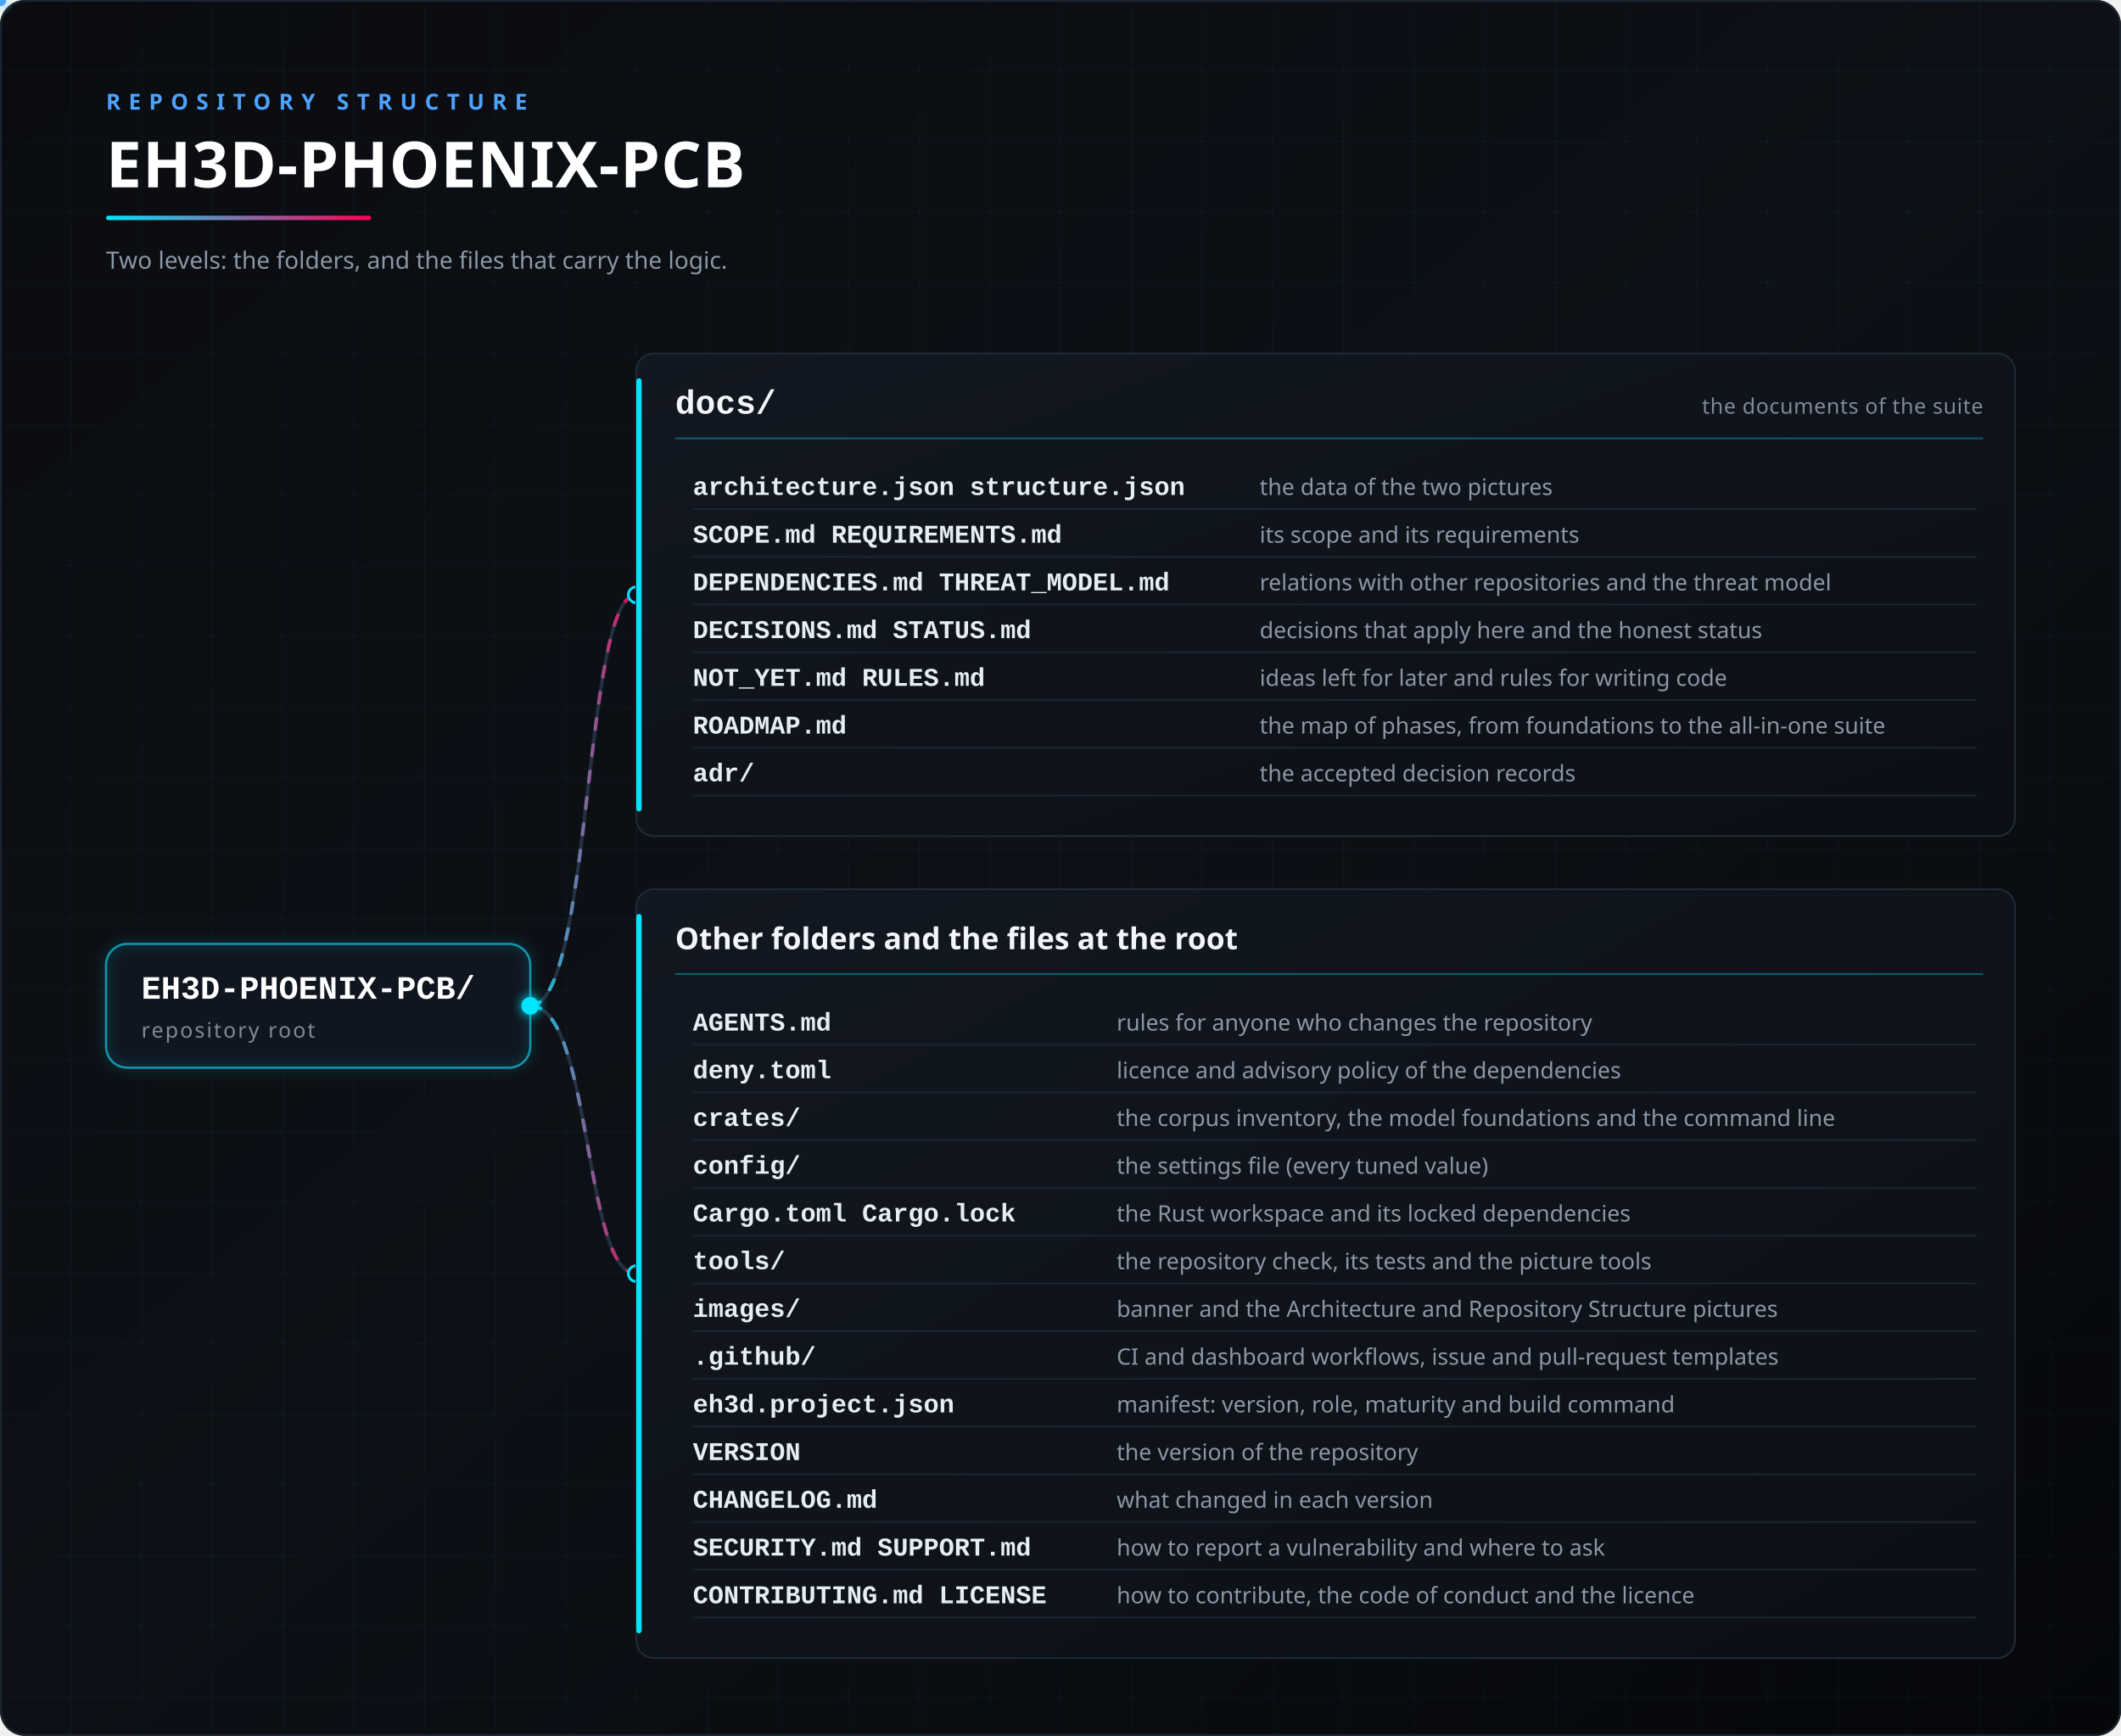
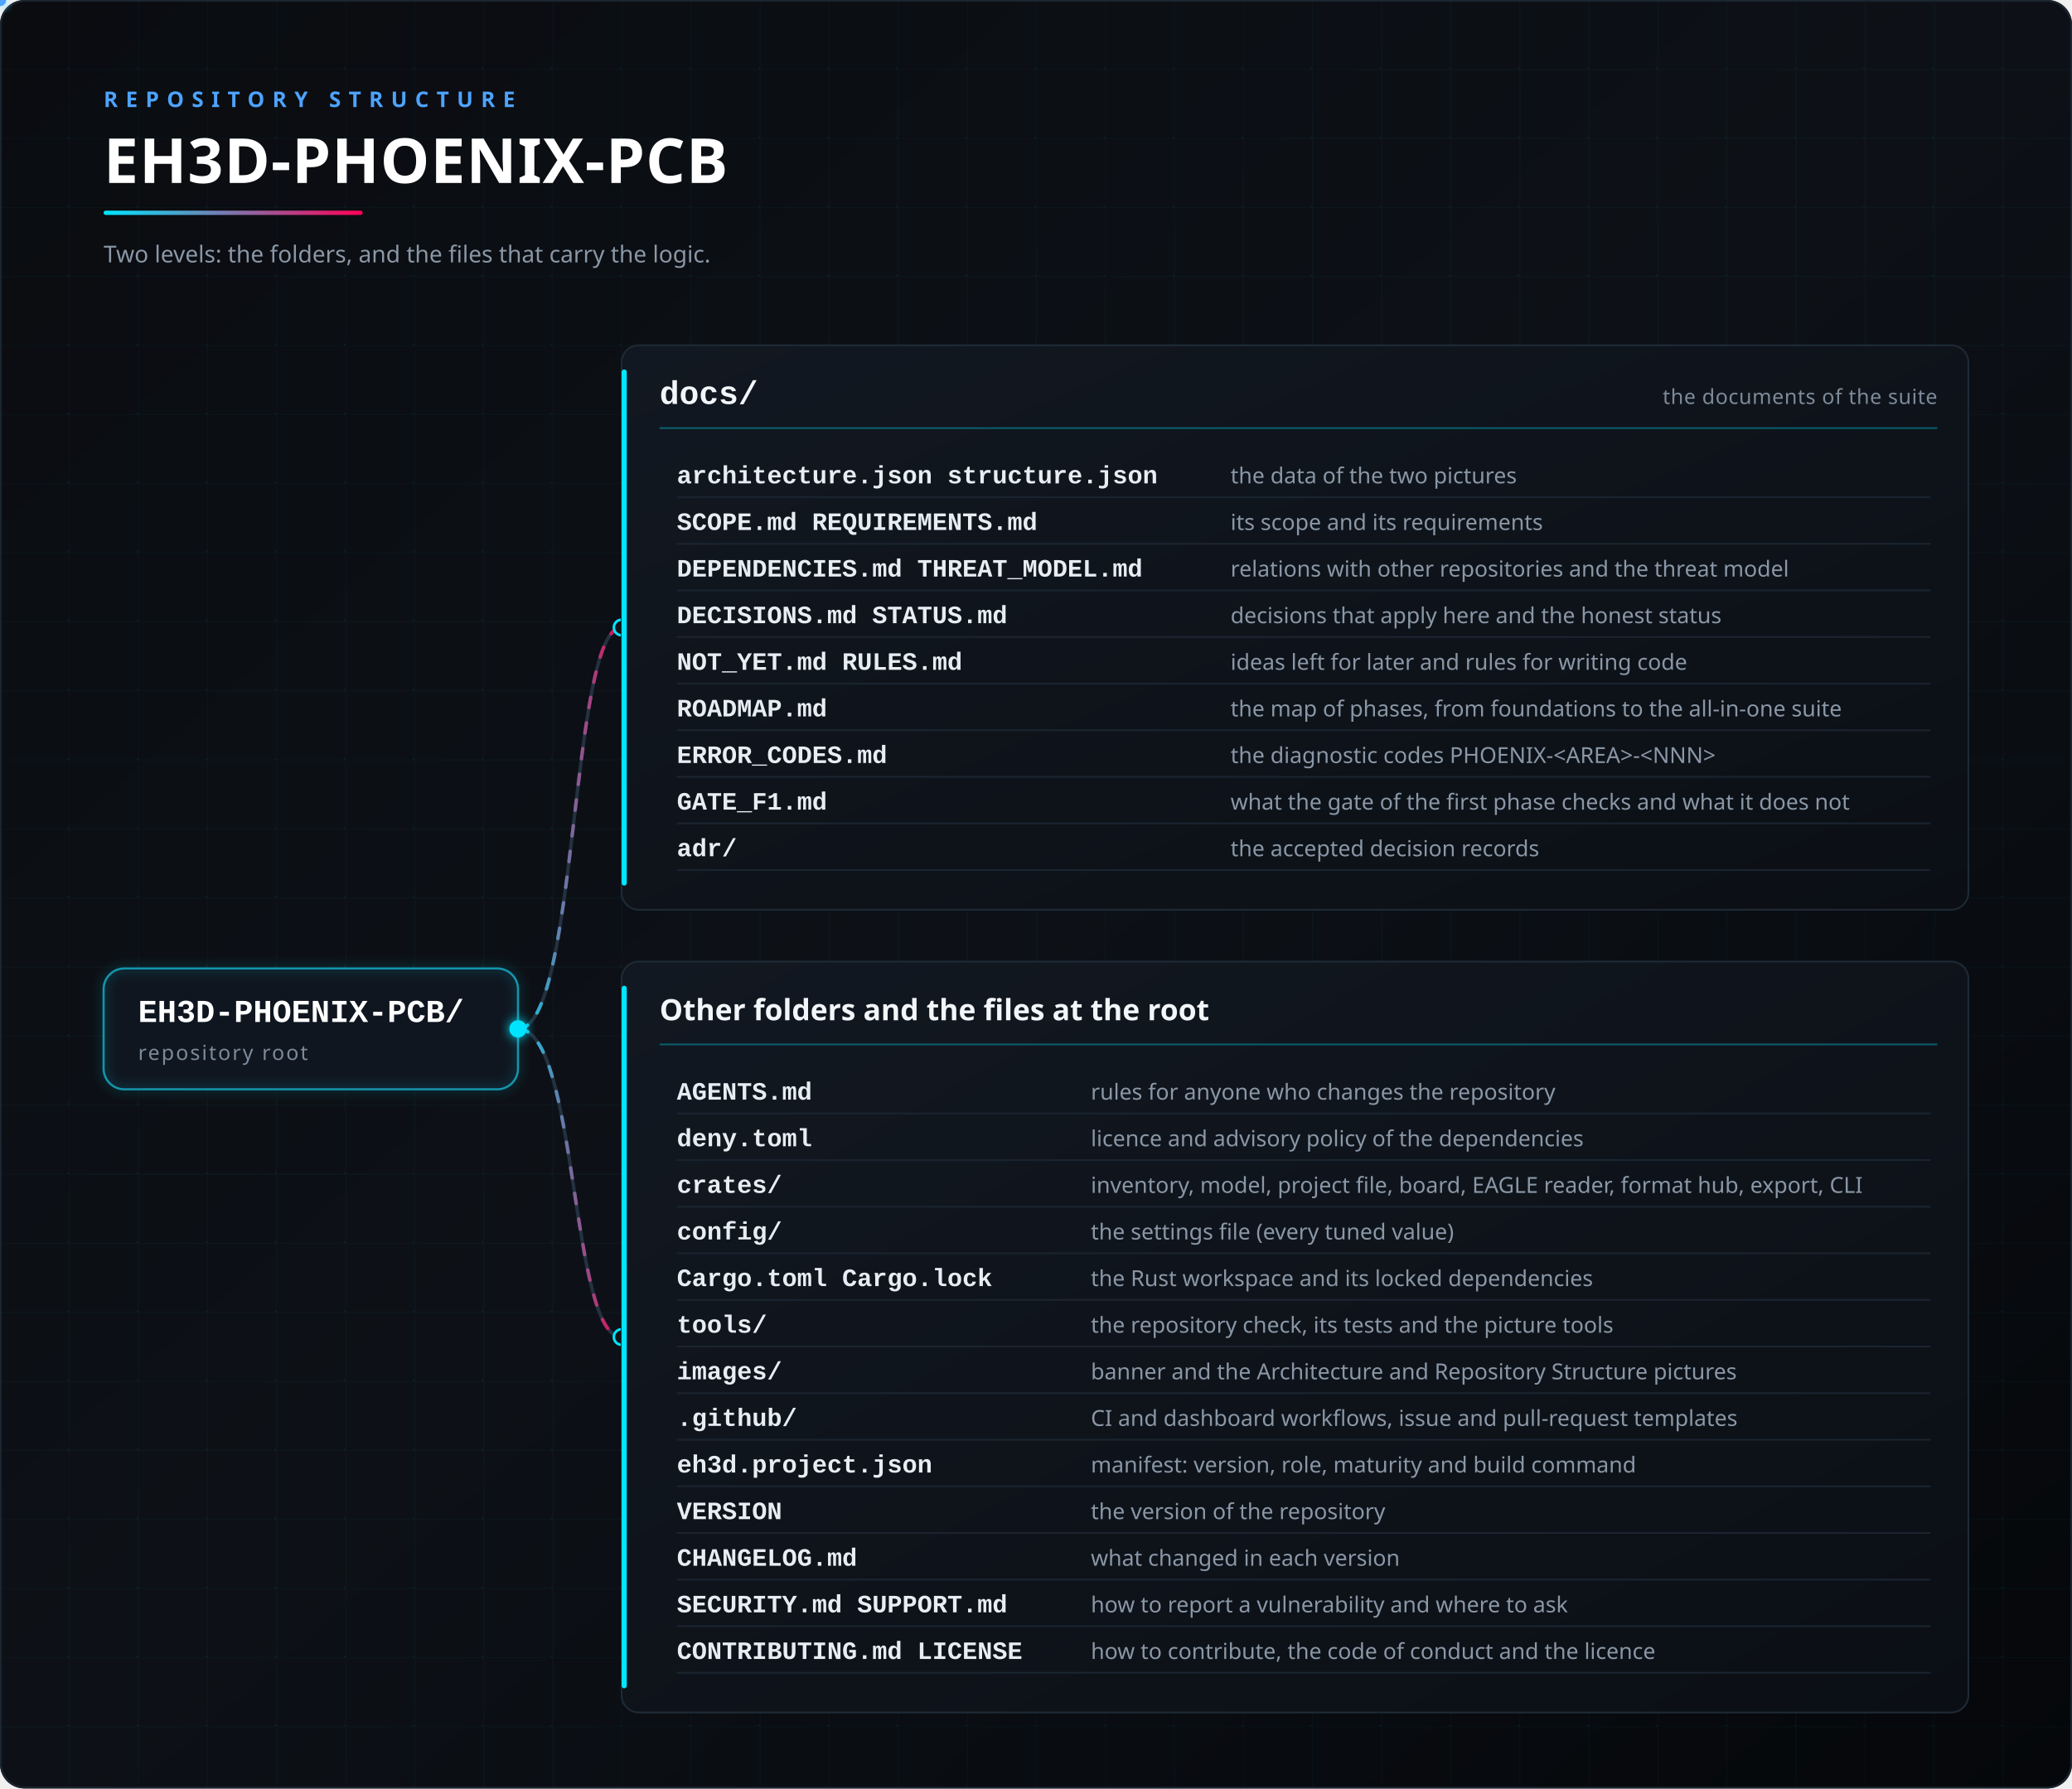
- <svg xmlns="http://www.w3.org/2000/svg" viewBox="0 0 1200 982" width="100%" role="img" aria-labelledby="t d">
+ <svg xmlns="http://www.w3.org/2000/svg" viewBox="0 0 1200 1036" width="100%" role="img" aria-labelledby="t d">
  <defs>
    <linearGradient id="bg" x1="0" y1="0" x2="1" y2="1">
      <stop offset="0" stop-color="#0A0C10" />
      <stop offset="0.5" stop-color="#0D1117" />
      <stop offset="1" stop-color="#05070A" />
    </linearGradient>
    <linearGradient id="card" x1="0" y1="0" x2="1" y2="1">
      <stop offset="0" stop-color="#121821" />
      <stop offset="1" stop-color="#0B0F15" />
    </linearGradient>
    <linearGradient id="line" x1="0" y1="0" x2="1" y2="0">
      <stop offset="0" stop-color="#00E5FF" />
      <stop offset="1" stop-color="#FF0055" />
    </linearGradient>
    <filter id="glow" x="-50%" y="-50%" width="200%" height="200%">
      <feGaussianBlur stdDeviation="3" result="b" />
      <feMerge>
        <feMergeNode in="b" />
        <feMergeNode in="SourceGraphic" />
      </feMerge>
    </filter>
    <pattern id="grid" width="40" height="40" patternUnits="userSpaceOnUse">
      <path d="M40 0H0V40" fill="none" stroke="#00E5FF" stroke-opacity="0.035" />
      <circle cx="40" cy="40" r="1" fill="#00E5FF" fill-opacity="0.09" />
    </pattern>
  </defs>
-   <rect width="1200" height="982" rx="14" fill="url(#bg)" />
-   <rect width="1200" height="982" rx="14" fill="url(#grid)" />
-   <rect x="0.5" y="0.5" width="1199" height="981" rx="14" fill="none" stroke="#1B2530" />
+   <rect width="1200" height="1036" rx="14" fill="url(#bg)" />
+   <rect width="1200" height="1036" rx="14" fill="url(#grid)" />
+   <rect x="0.5" y="0.5" width="1199" height="1035" rx="14" fill="none" stroke="#1B2530" />
  <text x="60" y="62" font-family="'Segoe UI','Noto Sans','Noto Sans CJK SC','Microsoft YaHei','Yu Gothic','Helvetica Neue',Helvetica,Arial,sans-serif" font-size="12.5" font-weight="600" fill="#4DA3FF" text-anchor="start" letter-spacing="4.5">REPOSITORY STRUCTURE</text>
  <text x="60" y="106" font-family="'Segoe UI','Noto Sans','Noto Sans CJK SC','Microsoft YaHei','Yu Gothic','Helvetica Neue',Helvetica,Arial,sans-serif" font-size="36" font-weight="700" fill="#FFFFFF" text-anchor="start" letter-spacing="0.5">EH3D-PHOENIX-PCB</text>
  <rect x="60" y="122" width="150" height="2.5" rx="1.25" fill="url(#line)">
    <animate attributeName="width" values="40;150;150" keyTimes="0;0.4;1" dur="3s" repeatCount="indefinite" />
  </rect>
  <text x="60" y="152" font-family="'Segoe UI','Noto Sans','Noto Sans CJK SC','Microsoft YaHei','Yu Gothic','Helvetica Neue',Helvetica,Arial,sans-serif" font-size="13.5" font-weight="400" fill="#8A97A6" text-anchor="start">Two levels: the folders, and the files that carry the logic.</text>
-   <path id="c0" d="M300,569 C335,569 330,336.5 360,336.5" fill="none" stroke="#243140" stroke-width="2" />
-   <path d="M300,569 C335,569 330,336.5 360,336.5" fill="none" stroke="url(#line)" stroke-width="2" stroke-linecap="round" stroke-dasharray="6 9" opacity="0.9">
+   <path id="c0" d="M300,596 C335,596 330,363.5 360,363.5" fill="none" stroke="#243140" stroke-width="2" />
+   <path d="M300,596 C335,596 330,363.5 360,363.5" fill="none" stroke="url(#line)" stroke-width="2" stroke-linecap="round" stroke-dasharray="6 9" opacity="0.9">
    <animate attributeName="stroke-dashoffset" from="0" to="-30" dur="1.6s" repeatCount="indefinite" />
  </path>
-   <circle cx="360" cy="336.5" r="4.5" fill="#0D1117" stroke="#00E5FF" stroke-width="1.5" />
-   <path id="c1" d="M300,569 C335,569 330,720.5 360,720.5" fill="none" stroke="#243140" stroke-width="2" />
-   <path d="M300,569 C335,569 330,720.5 360,720.5" fill="none" stroke="url(#line)" stroke-width="2" stroke-linecap="round" stroke-dasharray="6 9" opacity="0.9">
+   <circle cx="360" cy="363.5" r="4.5" fill="#0D1117" stroke="#00E5FF" stroke-width="1.5" />
+   <path id="c1" d="M300,596 C335,596 330,774.5 360,774.5" fill="none" stroke="#243140" stroke-width="2" />
+   <path d="M300,596 C335,596 330,774.5 360,774.5" fill="none" stroke="url(#line)" stroke-width="2" stroke-linecap="round" stroke-dasharray="6 9" opacity="0.9">
    <animate attributeName="stroke-dashoffset" from="0" to="-30" dur="1.6s" repeatCount="indefinite" />
  </path>
-   <circle cx="360" cy="720.5" r="4.5" fill="#0D1117" stroke="#00E5FF" stroke-width="1.5" />
+   <circle cx="360" cy="774.5" r="4.5" fill="#0D1117" stroke="#00E5FF" stroke-width="1.5" />
  <circle r="3.5" fill="#00E5FF" filter="url(#glow)">
    <animateMotion dur="3.4s" repeatCount="indefinite">
      <mpath href="#c0" />
    </animateMotion>
  </circle>
  <circle r="3.5" fill="#4DA3FF" filter="url(#glow)">
    <animateMotion dur="4.2s" repeatCount="indefinite">
      <mpath href="#c1" />
    </animateMotion>
  </circle>
-   <rect x="60" y="534" width="240" height="70" rx="12" fill="#0F1620" stroke="#2A3A4C" stroke-width="1.2" />
-   <rect x="60" y="534" width="240" height="70" rx="12" fill="none" stroke="#00E5FF" stroke-opacity="0.5" stroke-width="1.2" filter="url(#glow)">
+   <rect x="60" y="561" width="240" height="70" rx="12" fill="#0F1620" stroke="#2A3A4C" stroke-width="1.2" />
+   <rect x="60" y="561" width="240" height="70" rx="12" fill="none" stroke="#00E5FF" stroke-opacity="0.5" stroke-width="1.2" filter="url(#glow)">
    <animate attributeName="stroke-opacity" values="0.15;0.6;0.15" dur="3.6s" repeatCount="indefinite" />
  </rect>
-   <text x="80" y="565" font-family="'JetBrains Mono','Cascadia Code','SFMono-Regular',Consolas,'Liberation Mono',monospace" font-size="18.5" font-weight="700" fill="#FFFFFF" text-anchor="start">EH3D-PHOENIX-PCB/</text>
-   <text x="80" y="587" font-family="'Segoe UI','Noto Sans','Noto Sans CJK SC','Microsoft YaHei','Yu Gothic','Helvetica Neue',Helvetica,Arial,sans-serif" font-size="12" font-weight="400" fill="#7D8A99" text-anchor="start" letter-spacing="1">repository root</text>
-   <circle cx="300" cy="569" r="5" fill="#00E5FF" filter="url(#glow)" />
-   <rect x="360" y="200" width="780" height="273" rx="10" fill="url(#card)" stroke="#1E2A36" stroke-width="1" />
-   <rect x="360" y="214" width="3" height="245" rx="1.5" fill="#00E5FF">
+   <text x="80" y="592" font-family="'JetBrains Mono','Cascadia Code','SFMono-Regular',Consolas,'Liberation Mono',monospace" font-size="18.5" font-weight="700" fill="#FFFFFF" text-anchor="start">EH3D-PHOENIX-PCB/</text>
+   <text x="80" y="614" font-family="'Segoe UI','Noto Sans','Noto Sans CJK SC','Microsoft YaHei','Yu Gothic','Helvetica Neue',Helvetica,Arial,sans-serif" font-size="12" font-weight="400" fill="#7D8A99" text-anchor="start" letter-spacing="1">repository root</text>
+   <circle cx="300" cy="596" r="5" fill="#00E5FF" filter="url(#glow)" />
+   <rect x="360" y="200" width="780" height="327" rx="10" fill="url(#card)" stroke="#1E2A36" stroke-width="1" />
+   <rect x="360" y="214" width="3" height="299" rx="1.5" fill="#00E5FF">
    <animate attributeName="opacity" values="0.55;1;0.55" dur="4s" begin="0s" repeatCount="indefinite" />
  </rect>
  <text x="382" y="234" font-family="'JetBrains Mono','Cascadia Code','SFMono-Regular',Consolas,'Liberation Mono',monospace" font-size="19" font-weight="700" fill="#F2F6FA" text-anchor="start">docs/</text>
  <text x="1122" y="234" font-family="'Segoe UI','Noto Sans','Noto Sans CJK SC','Microsoft YaHei','Yu Gothic','Helvetica Neue',Helvetica,Arial,sans-serif" font-size="12" font-weight="400" fill="#7D8A99" text-anchor="end" letter-spacing="0.3">the documents of the suite</text>
  <line x1="382" y1="248" x2="1122" y2="248" stroke="#00E5FF" stroke-opacity="0.35" stroke-width="1" />
  <text x="392" y="280" font-family="'JetBrains Mono','Cascadia Code','SFMono-Regular',Consolas,'Liberation Mono',monospace" font-size="14.5" font-weight="600" fill="#E6EDF3" text-anchor="start">architecture.json  structure.json</text>
  <text x="712.67" y="280" font-family="'Segoe UI','Noto Sans','Noto Sans CJK SC','Microsoft YaHei','Yu Gothic','Helvetica Neue',Helvetica,Arial,sans-serif" font-size="12.8" font-weight="400" fill="#8A97A6" text-anchor="start">the data of the two pictures</text>
  <line x1="392" y1="288" x2="1118" y2="288" stroke="#1A2430" stroke-width="1" />
  <text x="392" y="307" font-family="'JetBrains Mono','Cascadia Code','SFMono-Regular',Consolas,'Liberation Mono',monospace" font-size="14.5" font-weight="600" fill="#E6EDF3" text-anchor="start">SCOPE.md  REQUIREMENTS.md</text>
  <text x="712.67" y="307" font-family="'Segoe UI','Noto Sans','Noto Sans CJK SC','Microsoft YaHei','Yu Gothic','Helvetica Neue',Helvetica,Arial,sans-serif" font-size="12.8" font-weight="400" fill="#8A97A6" text-anchor="start">its scope and its requirements</text>
  <line x1="392" y1="315" x2="1118" y2="315" stroke="#1A2430" stroke-width="1" />
  <text x="392" y="334" font-family="'JetBrains Mono','Cascadia Code','SFMono-Regular',Consolas,'Liberation Mono',monospace" font-size="14.5" font-weight="600" fill="#E6EDF3" text-anchor="start">DEPENDENCIES.md  THREAT_MODEL.md</text>
  <text x="712.67" y="334" font-family="'Segoe UI','Noto Sans','Noto Sans CJK SC','Microsoft YaHei','Yu Gothic','Helvetica Neue',Helvetica,Arial,sans-serif" font-size="12.8" font-weight="400" fill="#8A97A6" text-anchor="start">relations with other repositories and the threat model</text>
  <line x1="392" y1="342" x2="1118" y2="342" stroke="#1A2430" stroke-width="1" />
  <text x="392" y="361" font-family="'JetBrains Mono','Cascadia Code','SFMono-Regular',Consolas,'Liberation Mono',monospace" font-size="14.5" font-weight="600" fill="#E6EDF3" text-anchor="start">DECISIONS.md  STATUS.md</text>
  <text x="712.67" y="361" font-family="'Segoe UI','Noto Sans','Noto Sans CJK SC','Microsoft YaHei','Yu Gothic','Helvetica Neue',Helvetica,Arial,sans-serif" font-size="12.8" font-weight="400" fill="#8A97A6" text-anchor="start">decisions that apply here and the honest status</text>
  <line x1="392" y1="369" x2="1118" y2="369" stroke="#1A2430" stroke-width="1" />
  <text x="392" y="388" font-family="'JetBrains Mono','Cascadia Code','SFMono-Regular',Consolas,'Liberation Mono',monospace" font-size="14.5" font-weight="600" fill="#E6EDF3" text-anchor="start">NOT_YET.md  RULES.md</text>
  <text x="712.67" y="388" font-family="'Segoe UI','Noto Sans','Noto Sans CJK SC','Microsoft YaHei','Yu Gothic','Helvetica Neue',Helvetica,Arial,sans-serif" font-size="12.8" font-weight="400" fill="#8A97A6" text-anchor="start">ideas left for later and rules for writing code</text>
  <line x1="392" y1="396" x2="1118" y2="396" stroke="#1A2430" stroke-width="1" />
  <text x="392" y="415" font-family="'JetBrains Mono','Cascadia Code','SFMono-Regular',Consolas,'Liberation Mono',monospace" font-size="14.5" font-weight="600" fill="#E6EDF3" text-anchor="start">ROADMAP.md</text>
  <text x="712.67" y="415" font-family="'Segoe UI','Noto Sans','Noto Sans CJK SC','Microsoft YaHei','Yu Gothic','Helvetica Neue',Helvetica,Arial,sans-serif" font-size="12.8" font-weight="400" fill="#8A97A6" text-anchor="start">the map of phases, from foundations to the all-in-one suite</text>
  <line x1="392" y1="423" x2="1118" y2="423" stroke="#1A2430" stroke-width="1" />
-   <text x="392" y="442" font-family="'JetBrains Mono','Cascadia Code','SFMono-Regular',Consolas,'Liberation Mono',monospace" font-size="14.5" font-weight="600" fill="#E6EDF3" text-anchor="start">adr/</text>
-   <text x="712.67" y="442" font-family="'Segoe UI','Noto Sans','Noto Sans CJK SC','Microsoft YaHei','Yu Gothic','Helvetica Neue',Helvetica,Arial,sans-serif" font-size="12.8" font-weight="400" fill="#8A97A6" text-anchor="start">the accepted decision records</text>
+   <text x="392" y="442" font-family="'JetBrains Mono','Cascadia Code','SFMono-Regular',Consolas,'Liberation Mono',monospace" font-size="14.5" font-weight="600" fill="#E6EDF3" text-anchor="start">ERROR_CODES.md</text>
+   <text x="712.67" y="442" font-family="'Segoe UI','Noto Sans','Noto Sans CJK SC','Microsoft YaHei','Yu Gothic','Helvetica Neue',Helvetica,Arial,sans-serif" font-size="12.8" font-weight="400" fill="#8A97A6" text-anchor="start">the diagnostic codes PHOENIX-&lt;AREA&gt;-&lt;NNN&gt;</text>
  <line x1="392" y1="450" x2="1118" y2="450" stroke="#1A2430" stroke-width="1" />
-   <rect x="360" y="503" width="780" height="435" rx="10" fill="url(#card)" stroke="#1E2A36" stroke-width="1" />
-   <rect x="360" y="517" width="3" height="407" rx="1.5" fill="#00E5FF">
+   <text x="392" y="469" font-family="'JetBrains Mono','Cascadia Code','SFMono-Regular',Consolas,'Liberation Mono',monospace" font-size="14.5" font-weight="600" fill="#E6EDF3" text-anchor="start">GATE_F1.md</text>
+   <text x="712.67" y="469" font-family="'Segoe UI','Noto Sans','Noto Sans CJK SC','Microsoft YaHei','Yu Gothic','Helvetica Neue',Helvetica,Arial,sans-serif" font-size="12.8" font-weight="400" fill="#8A97A6" text-anchor="start">what the gate of the first phase checks and what it does not</text>
+   <line x1="392" y1="477" x2="1118" y2="477" stroke="#1A2430" stroke-width="1" />
+   <text x="392" y="496" font-family="'JetBrains Mono','Cascadia Code','SFMono-Regular',Consolas,'Liberation Mono',monospace" font-size="14.5" font-weight="600" fill="#E6EDF3" text-anchor="start">adr/</text>
+   <text x="712.67" y="496" font-family="'Segoe UI','Noto Sans','Noto Sans CJK SC','Microsoft YaHei','Yu Gothic','Helvetica Neue',Helvetica,Arial,sans-serif" font-size="12.8" font-weight="400" fill="#8A97A6" text-anchor="start">the accepted decision records</text>
+   <line x1="392" y1="504" x2="1118" y2="504" stroke="#1A2430" stroke-width="1" />
+   <rect x="360" y="557" width="780" height="435" rx="10" fill="url(#card)" stroke="#1E2A36" stroke-width="1" />
+   <rect x="360" y="571" width="3" height="407" rx="1.5" fill="#00E5FF">
    <animate attributeName="opacity" values="0.55;1;0.55" dur="4s" begin="0.6s" repeatCount="indefinite" />
  </rect>
-   <text x="382" y="537" font-family="'Segoe UI','Noto Sans','Noto Sans CJK SC','Microsoft YaHei','Yu Gothic','Helvetica Neue',Helvetica,Arial,sans-serif" font-size="17" font-weight="700" fill="#F2F6FA" text-anchor="start">Other folders and the files at the root</text>
-   <line x1="382" y1="551" x2="1122" y2="551" stroke="#00E5FF" stroke-opacity="0.35" stroke-width="1" />
-   <text x="392" y="583" font-family="'JetBrains Mono','Cascadia Code','SFMono-Regular',Consolas,'Liberation Mono',monospace" font-size="14.5" font-weight="600" fill="#E6EDF3" text-anchor="start">AGENTS.md</text>
-   <text x="631.76" y="583" font-family="'Segoe UI','Noto Sans','Noto Sans CJK SC','Microsoft YaHei','Yu Gothic','Helvetica Neue',Helvetica,Arial,sans-serif" font-size="12.8" font-weight="400" fill="#8A97A6" text-anchor="start">rules for anyone who changes the repository</text>
-   <line x1="392" y1="591" x2="1118" y2="591" stroke="#1A2430" stroke-width="1" />
-   <text x="392" y="610" font-family="'JetBrains Mono','Cascadia Code','SFMono-Regular',Consolas,'Liberation Mono',monospace" font-size="14.5" font-weight="600" fill="#E6EDF3" text-anchor="start">deny.toml</text>
-   <text x="631.76" y="610" font-family="'Segoe UI','Noto Sans','Noto Sans CJK SC','Microsoft YaHei','Yu Gothic','Helvetica Neue',Helvetica,Arial,sans-serif" font-size="12.8" font-weight="400" fill="#8A97A6" text-anchor="start">licence and advisory policy of the dependencies</text>
-   <line x1="392" y1="618" x2="1118" y2="618" stroke="#1A2430" stroke-width="1" />
-   <text x="392" y="637" font-family="'JetBrains Mono','Cascadia Code','SFMono-Regular',Consolas,'Liberation Mono',monospace" font-size="14.5" font-weight="600" fill="#E6EDF3" text-anchor="start">crates/</text>
-   <text x="631.76" y="637" font-family="'Segoe UI','Noto Sans','Noto Sans CJK SC','Microsoft YaHei','Yu Gothic','Helvetica Neue',Helvetica,Arial,sans-serif" font-size="12.8" font-weight="400" fill="#8A97A6" text-anchor="start">the corpus inventory, the model foundations and the command line</text>
+   <text x="382" y="591" font-family="'Segoe UI','Noto Sans','Noto Sans CJK SC','Microsoft YaHei','Yu Gothic','Helvetica Neue',Helvetica,Arial,sans-serif" font-size="17" font-weight="700" fill="#F2F6FA" text-anchor="start">Other folders and the files at the root</text>
+   <line x1="382" y1="605" x2="1122" y2="605" stroke="#00E5FF" stroke-opacity="0.35" stroke-width="1" />
+   <text x="392" y="637" font-family="'JetBrains Mono','Cascadia Code','SFMono-Regular',Consolas,'Liberation Mono',monospace" font-size="14.5" font-weight="600" fill="#E6EDF3" text-anchor="start">AGENTS.md</text>
+   <text x="631.76" y="637" font-family="'Segoe UI','Noto Sans','Noto Sans CJK SC','Microsoft YaHei','Yu Gothic','Helvetica Neue',Helvetica,Arial,sans-serif" font-size="12.8" font-weight="400" fill="#8A97A6" text-anchor="start">rules for anyone who changes the repository</text>
  <line x1="392" y1="645" x2="1118" y2="645" stroke="#1A2430" stroke-width="1" />
-   <text x="392" y="664" font-family="'JetBrains Mono','Cascadia Code','SFMono-Regular',Consolas,'Liberation Mono',monospace" font-size="14.5" font-weight="600" fill="#E6EDF3" text-anchor="start">config/</text>
-   <text x="631.76" y="664" font-family="'Segoe UI','Noto Sans','Noto Sans CJK SC','Microsoft YaHei','Yu Gothic','Helvetica Neue',Helvetica,Arial,sans-serif" font-size="12.8" font-weight="400" fill="#8A97A6" text-anchor="start">the settings file (every tuned value)</text>
+   <text x="392" y="664" font-family="'JetBrains Mono','Cascadia Code','SFMono-Regular',Consolas,'Liberation Mono',monospace" font-size="14.5" font-weight="600" fill="#E6EDF3" text-anchor="start">deny.toml</text>
+   <text x="631.76" y="664" font-family="'Segoe UI','Noto Sans','Noto Sans CJK SC','Microsoft YaHei','Yu Gothic','Helvetica Neue',Helvetica,Arial,sans-serif" font-size="12.8" font-weight="400" fill="#8A97A6" text-anchor="start">licence and advisory policy of the dependencies</text>
  <line x1="392" y1="672" x2="1118" y2="672" stroke="#1A2430" stroke-width="1" />
-   <text x="392" y="691" font-family="'JetBrains Mono','Cascadia Code','SFMono-Regular',Consolas,'Liberation Mono',monospace" font-size="14.5" font-weight="600" fill="#E6EDF3" text-anchor="start">Cargo.toml  Cargo.lock</text>
-   <text x="631.76" y="691" font-family="'Segoe UI','Noto Sans','Noto Sans CJK SC','Microsoft YaHei','Yu Gothic','Helvetica Neue',Helvetica,Arial,sans-serif" font-size="12.8" font-weight="400" fill="#8A97A6" text-anchor="start">the Rust workspace and its locked dependencies</text>
+   <text x="392" y="691" font-family="'JetBrains Mono','Cascadia Code','SFMono-Regular',Consolas,'Liberation Mono',monospace" font-size="14.5" font-weight="600" fill="#E6EDF3" text-anchor="start">crates/</text>
+   <text x="631.76" y="691" font-family="'Segoe UI','Noto Sans','Noto Sans CJK SC','Microsoft YaHei','Yu Gothic','Helvetica Neue',Helvetica,Arial,sans-serif" font-size="12.8" font-weight="400" fill="#8A97A6" text-anchor="start">inventory, model, project file, board, EAGLE reader, format hub, export, CLI</text>
  <line x1="392" y1="699" x2="1118" y2="699" stroke="#1A2430" stroke-width="1" />
-   <text x="392" y="718" font-family="'JetBrains Mono','Cascadia Code','SFMono-Regular',Consolas,'Liberation Mono',monospace" font-size="14.5" font-weight="600" fill="#E6EDF3" text-anchor="start">tools/</text>
-   <text x="631.76" y="718" font-family="'Segoe UI','Noto Sans','Noto Sans CJK SC','Microsoft YaHei','Yu Gothic','Helvetica Neue',Helvetica,Arial,sans-serif" font-size="12.8" font-weight="400" fill="#8A97A6" text-anchor="start">the repository check, its tests and the picture tools</text>
+   <text x="392" y="718" font-family="'JetBrains Mono','Cascadia Code','SFMono-Regular',Consolas,'Liberation Mono',monospace" font-size="14.5" font-weight="600" fill="#E6EDF3" text-anchor="start">config/</text>
+   <text x="631.76" y="718" font-family="'Segoe UI','Noto Sans','Noto Sans CJK SC','Microsoft YaHei','Yu Gothic','Helvetica Neue',Helvetica,Arial,sans-serif" font-size="12.8" font-weight="400" fill="#8A97A6" text-anchor="start">the settings file (every tuned value)</text>
  <line x1="392" y1="726" x2="1118" y2="726" stroke="#1A2430" stroke-width="1" />
-   <text x="392" y="745" font-family="'JetBrains Mono','Cascadia Code','SFMono-Regular',Consolas,'Liberation Mono',monospace" font-size="14.5" font-weight="600" fill="#E6EDF3" text-anchor="start">images/</text>
-   <text x="631.76" y="745" font-family="'Segoe UI','Noto Sans','Noto Sans CJK SC','Microsoft YaHei','Yu Gothic','Helvetica Neue',Helvetica,Arial,sans-serif" font-size="12.8" font-weight="400" fill="#8A97A6" text-anchor="start">banner and the Architecture and Repository Structure pictures</text>
+   <text x="392" y="745" font-family="'JetBrains Mono','Cascadia Code','SFMono-Regular',Consolas,'Liberation Mono',monospace" font-size="14.5" font-weight="600" fill="#E6EDF3" text-anchor="start">Cargo.toml  Cargo.lock</text>
+   <text x="631.76" y="745" font-family="'Segoe UI','Noto Sans','Noto Sans CJK SC','Microsoft YaHei','Yu Gothic','Helvetica Neue',Helvetica,Arial,sans-serif" font-size="12.8" font-weight="400" fill="#8A97A6" text-anchor="start">the Rust workspace and its locked dependencies</text>
  <line x1="392" y1="753" x2="1118" y2="753" stroke="#1A2430" stroke-width="1" />
-   <text x="392" y="772" font-family="'JetBrains Mono','Cascadia Code','SFMono-Regular',Consolas,'Liberation Mono',monospace" font-size="14.5" font-weight="600" fill="#E6EDF3" text-anchor="start">.github/</text>
-   <text x="631.76" y="772" font-family="'Segoe UI','Noto Sans','Noto Sans CJK SC','Microsoft YaHei','Yu Gothic','Helvetica Neue',Helvetica,Arial,sans-serif" font-size="12.8" font-weight="400" fill="#8A97A6" text-anchor="start">CI and dashboard workflows, issue and pull-request templates</text>
+   <text x="392" y="772" font-family="'JetBrains Mono','Cascadia Code','SFMono-Regular',Consolas,'Liberation Mono',monospace" font-size="14.5" font-weight="600" fill="#E6EDF3" text-anchor="start">tools/</text>
+   <text x="631.76" y="772" font-family="'Segoe UI','Noto Sans','Noto Sans CJK SC','Microsoft YaHei','Yu Gothic','Helvetica Neue',Helvetica,Arial,sans-serif" font-size="12.8" font-weight="400" fill="#8A97A6" text-anchor="start">the repository check, its tests and the picture tools</text>
  <line x1="392" y1="780" x2="1118" y2="780" stroke="#1A2430" stroke-width="1" />
-   <text x="392" y="799" font-family="'JetBrains Mono','Cascadia Code','SFMono-Regular',Consolas,'Liberation Mono',monospace" font-size="14.5" font-weight="600" fill="#E6EDF3" text-anchor="start">eh3d.project.json</text>
-   <text x="631.76" y="799" font-family="'Segoe UI','Noto Sans','Noto Sans CJK SC','Microsoft YaHei','Yu Gothic','Helvetica Neue',Helvetica,Arial,sans-serif" font-size="12.8" font-weight="400" fill="#8A97A6" text-anchor="start">manifest: version, role, maturity and build command</text>
+   <text x="392" y="799" font-family="'JetBrains Mono','Cascadia Code','SFMono-Regular',Consolas,'Liberation Mono',monospace" font-size="14.5" font-weight="600" fill="#E6EDF3" text-anchor="start">images/</text>
+   <text x="631.76" y="799" font-family="'Segoe UI','Noto Sans','Noto Sans CJK SC','Microsoft YaHei','Yu Gothic','Helvetica Neue',Helvetica,Arial,sans-serif" font-size="12.8" font-weight="400" fill="#8A97A6" text-anchor="start">banner and the Architecture and Repository Structure pictures</text>
  <line x1="392" y1="807" x2="1118" y2="807" stroke="#1A2430" stroke-width="1" />
-   <text x="392" y="826" font-family="'JetBrains Mono','Cascadia Code','SFMono-Regular',Consolas,'Liberation Mono',monospace" font-size="14.5" font-weight="600" fill="#E6EDF3" text-anchor="start">VERSION</text>
-   <text x="631.76" y="826" font-family="'Segoe UI','Noto Sans','Noto Sans CJK SC','Microsoft YaHei','Yu Gothic','Helvetica Neue',Helvetica,Arial,sans-serif" font-size="12.8" font-weight="400" fill="#8A97A6" text-anchor="start">the version of the repository</text>
+   <text x="392" y="826" font-family="'JetBrains Mono','Cascadia Code','SFMono-Regular',Consolas,'Liberation Mono',monospace" font-size="14.5" font-weight="600" fill="#E6EDF3" text-anchor="start">.github/</text>
+   <text x="631.76" y="826" font-family="'Segoe UI','Noto Sans','Noto Sans CJK SC','Microsoft YaHei','Yu Gothic','Helvetica Neue',Helvetica,Arial,sans-serif" font-size="12.8" font-weight="400" fill="#8A97A6" text-anchor="start">CI and dashboard workflows, issue and pull-request templates</text>
  <line x1="392" y1="834" x2="1118" y2="834" stroke="#1A2430" stroke-width="1" />
-   <text x="392" y="853" font-family="'JetBrains Mono','Cascadia Code','SFMono-Regular',Consolas,'Liberation Mono',monospace" font-size="14.5" font-weight="600" fill="#E6EDF3" text-anchor="start">CHANGELOG.md</text>
-   <text x="631.76" y="853" font-family="'Segoe UI','Noto Sans','Noto Sans CJK SC','Microsoft YaHei','Yu Gothic','Helvetica Neue',Helvetica,Arial,sans-serif" font-size="12.8" font-weight="400" fill="#8A97A6" text-anchor="start">what changed in each version</text>
+   <text x="392" y="853" font-family="'JetBrains Mono','Cascadia Code','SFMono-Regular',Consolas,'Liberation Mono',monospace" font-size="14.5" font-weight="600" fill="#E6EDF3" text-anchor="start">eh3d.project.json</text>
+   <text x="631.76" y="853" font-family="'Segoe UI','Noto Sans','Noto Sans CJK SC','Microsoft YaHei','Yu Gothic','Helvetica Neue',Helvetica,Arial,sans-serif" font-size="12.8" font-weight="400" fill="#8A97A6" text-anchor="start">manifest: version, role, maturity and build command</text>
  <line x1="392" y1="861" x2="1118" y2="861" stroke="#1A2430" stroke-width="1" />
-   <text x="392" y="880" font-family="'JetBrains Mono','Cascadia Code','SFMono-Regular',Consolas,'Liberation Mono',monospace" font-size="14.5" font-weight="600" fill="#E6EDF3" text-anchor="start">SECURITY.md  SUPPORT.md</text>
-   <text x="631.76" y="880" font-family="'Segoe UI','Noto Sans','Noto Sans CJK SC','Microsoft YaHei','Yu Gothic','Helvetica Neue',Helvetica,Arial,sans-serif" font-size="12.8" font-weight="400" fill="#8A97A6" text-anchor="start">how to report a vulnerability and where to ask</text>
+   <text x="392" y="880" font-family="'JetBrains Mono','Cascadia Code','SFMono-Regular',Consolas,'Liberation Mono',monospace" font-size="14.5" font-weight="600" fill="#E6EDF3" text-anchor="start">VERSION</text>
+   <text x="631.76" y="880" font-family="'Segoe UI','Noto Sans','Noto Sans CJK SC','Microsoft YaHei','Yu Gothic','Helvetica Neue',Helvetica,Arial,sans-serif" font-size="12.8" font-weight="400" fill="#8A97A6" text-anchor="start">the version of the repository</text>
  <line x1="392" y1="888" x2="1118" y2="888" stroke="#1A2430" stroke-width="1" />
-   <text x="392" y="907" font-family="'JetBrains Mono','Cascadia Code','SFMono-Regular',Consolas,'Liberation Mono',monospace" font-size="14.5" font-weight="600" fill="#E6EDF3" text-anchor="start">CONTRIBUTING.md  LICENSE</text>
-   <text x="631.76" y="907" font-family="'Segoe UI','Noto Sans','Noto Sans CJK SC','Microsoft YaHei','Yu Gothic','Helvetica Neue',Helvetica,Arial,sans-serif" font-size="12.8" font-weight="400" fill="#8A97A6" text-anchor="start">how to contribute, the code of conduct and the licence</text>
+   <text x="392" y="907" font-family="'JetBrains Mono','Cascadia Code','SFMono-Regular',Consolas,'Liberation Mono',monospace" font-size="14.5" font-weight="600" fill="#E6EDF3" text-anchor="start">CHANGELOG.md</text>
+   <text x="631.76" y="907" font-family="'Segoe UI','Noto Sans','Noto Sans CJK SC','Microsoft YaHei','Yu Gothic','Helvetica Neue',Helvetica,Arial,sans-serif" font-size="12.8" font-weight="400" fill="#8A97A6" text-anchor="start">what changed in each version</text>
  <line x1="392" y1="915" x2="1118" y2="915" stroke="#1A2430" stroke-width="1" />
+   <text x="392" y="934" font-family="'JetBrains Mono','Cascadia Code','SFMono-Regular',Consolas,'Liberation Mono',monospace" font-size="14.5" font-weight="600" fill="#E6EDF3" text-anchor="start">SECURITY.md  SUPPORT.md</text>
+   <text x="631.76" y="934" font-family="'Segoe UI','Noto Sans','Noto Sans CJK SC','Microsoft YaHei','Yu Gothic','Helvetica Neue',Helvetica,Arial,sans-serif" font-size="12.8" font-weight="400" fill="#8A97A6" text-anchor="start">how to report a vulnerability and where to ask</text>
+   <line x1="392" y1="942" x2="1118" y2="942" stroke="#1A2430" stroke-width="1" />
+   <text x="392" y="961" font-family="'JetBrains Mono','Cascadia Code','SFMono-Regular',Consolas,'Liberation Mono',monospace" font-size="14.5" font-weight="600" fill="#E6EDF3" text-anchor="start">CONTRIBUTING.md  LICENSE</text>
+   <text x="631.76" y="961" font-family="'Segoe UI','Noto Sans','Noto Sans CJK SC','Microsoft YaHei','Yu Gothic','Helvetica Neue',Helvetica,Arial,sans-serif" font-size="12.8" font-weight="400" fill="#8A97A6" text-anchor="start">how to contribute, the code of conduct and the licence</text>
+   <line x1="392" y1="969" x2="1118" y2="969" stroke="#1A2430" stroke-width="1" />
</svg>
